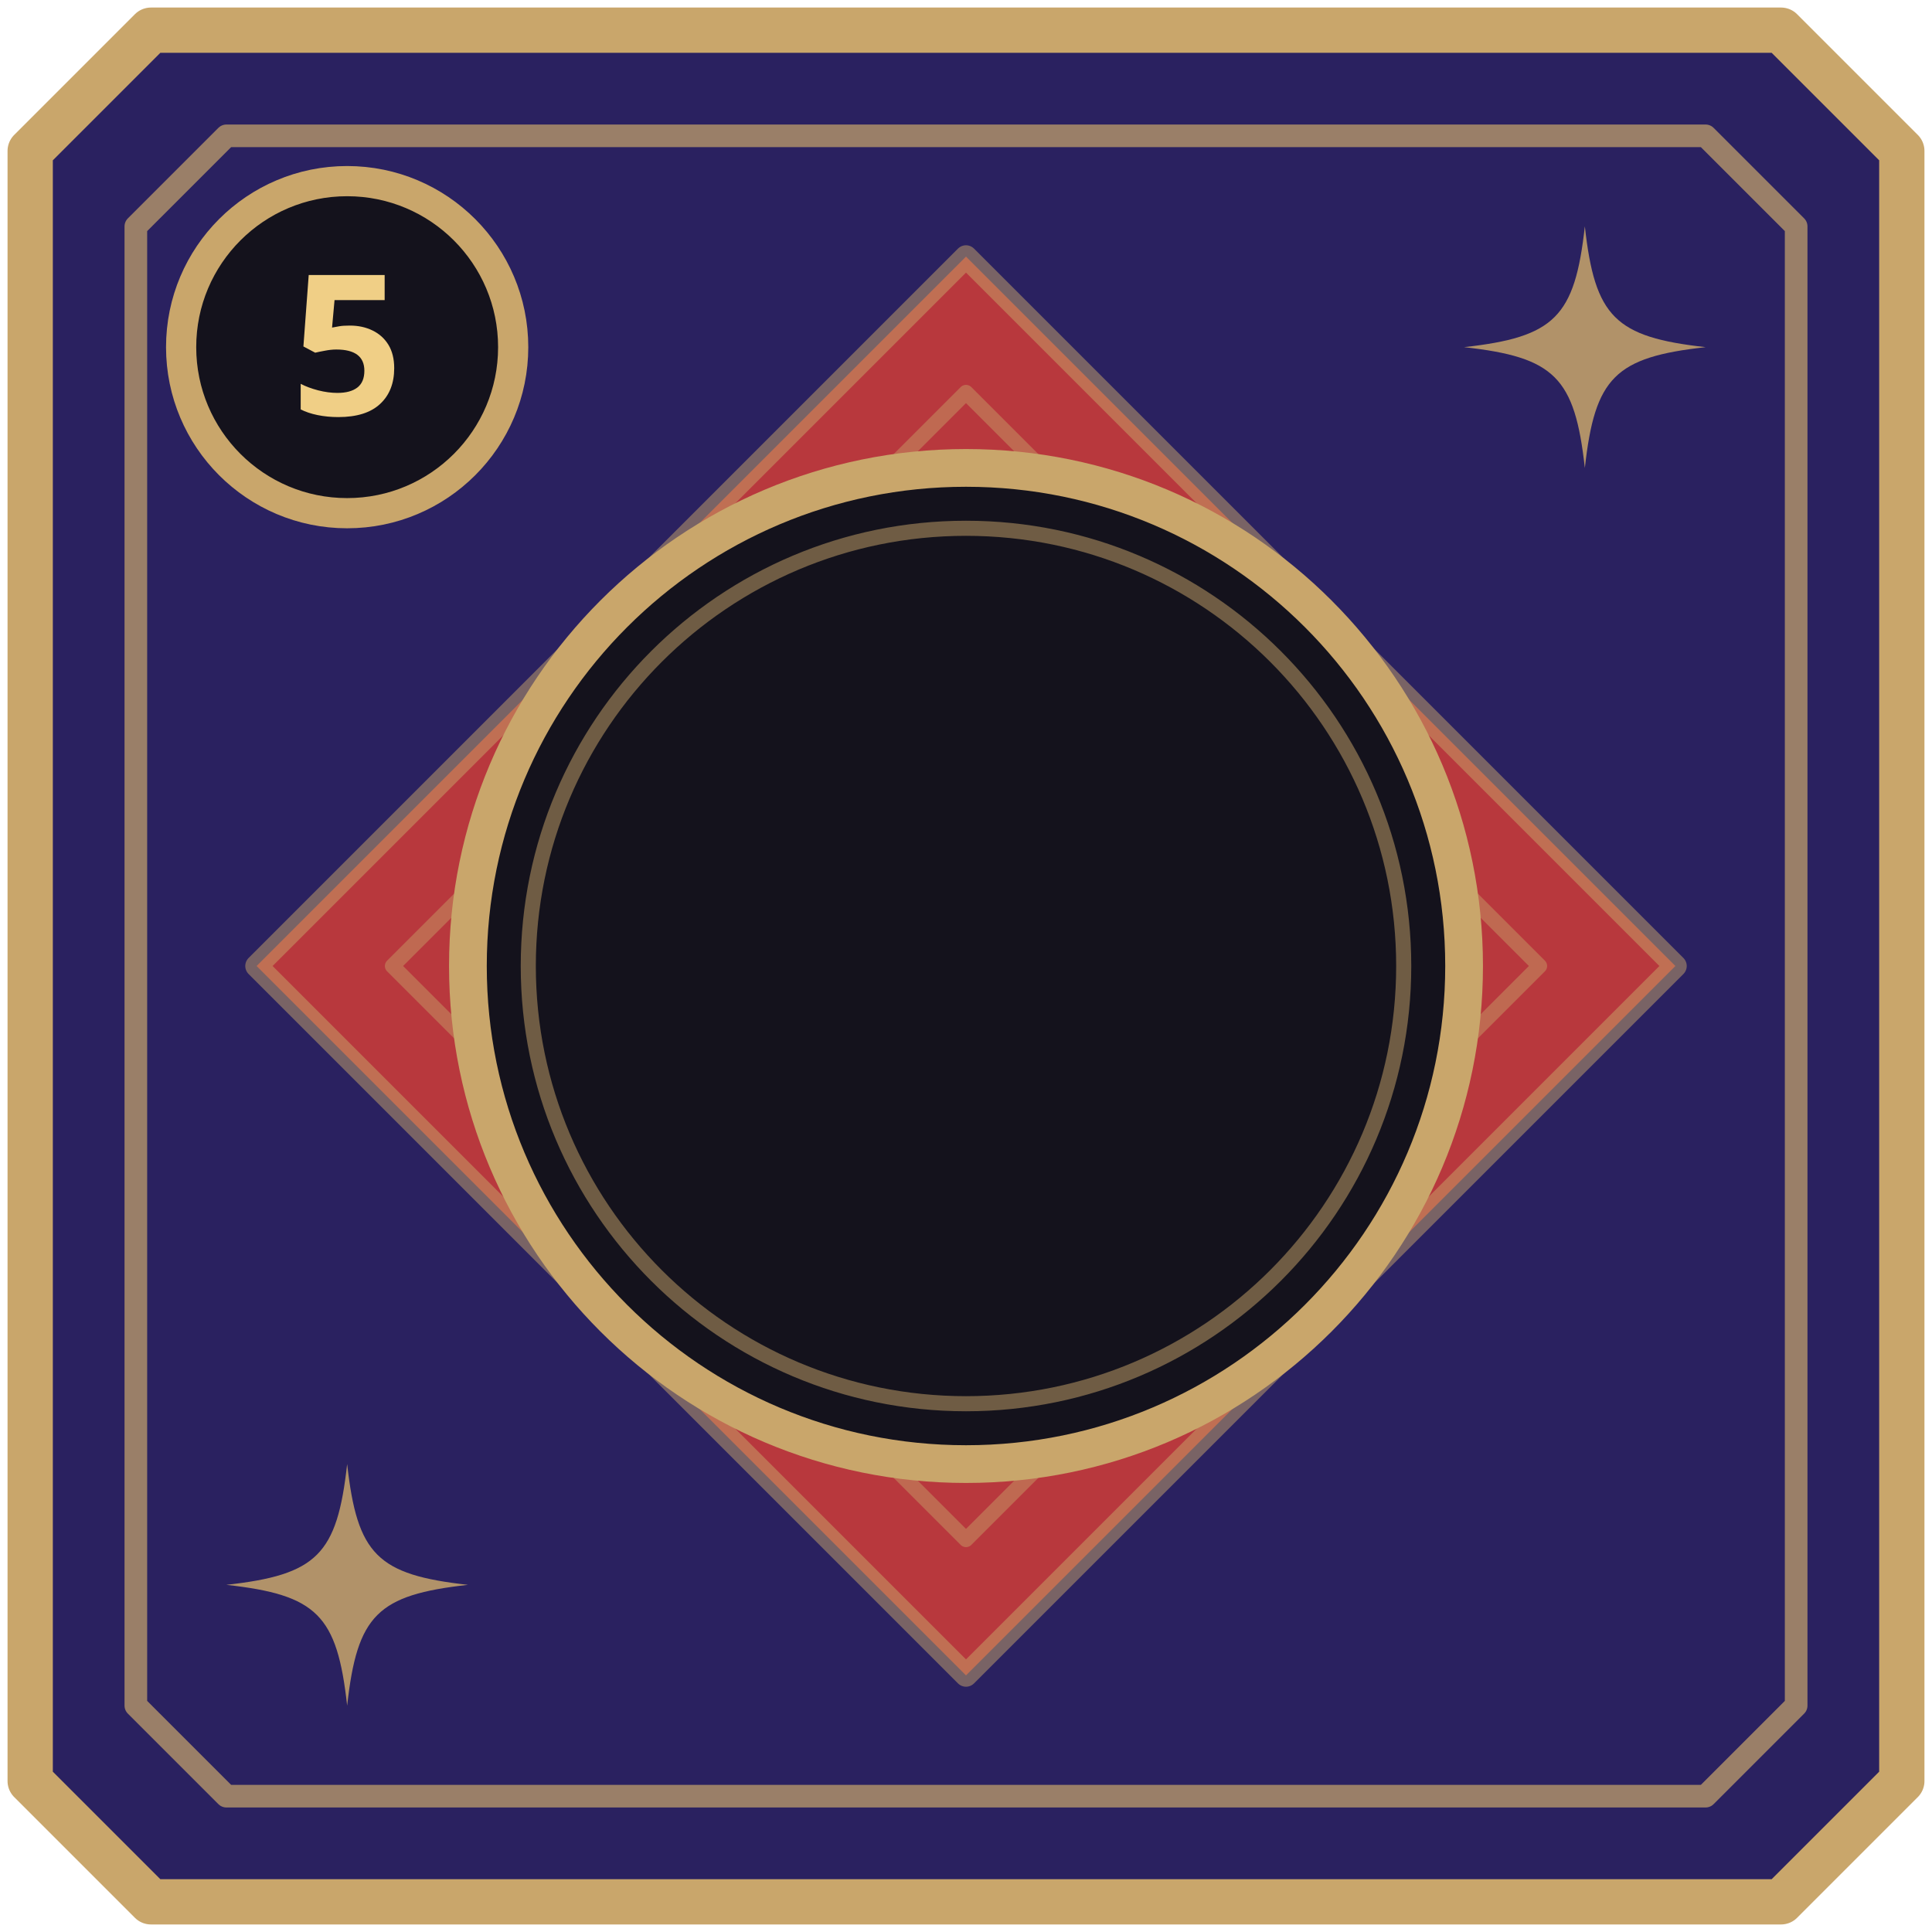
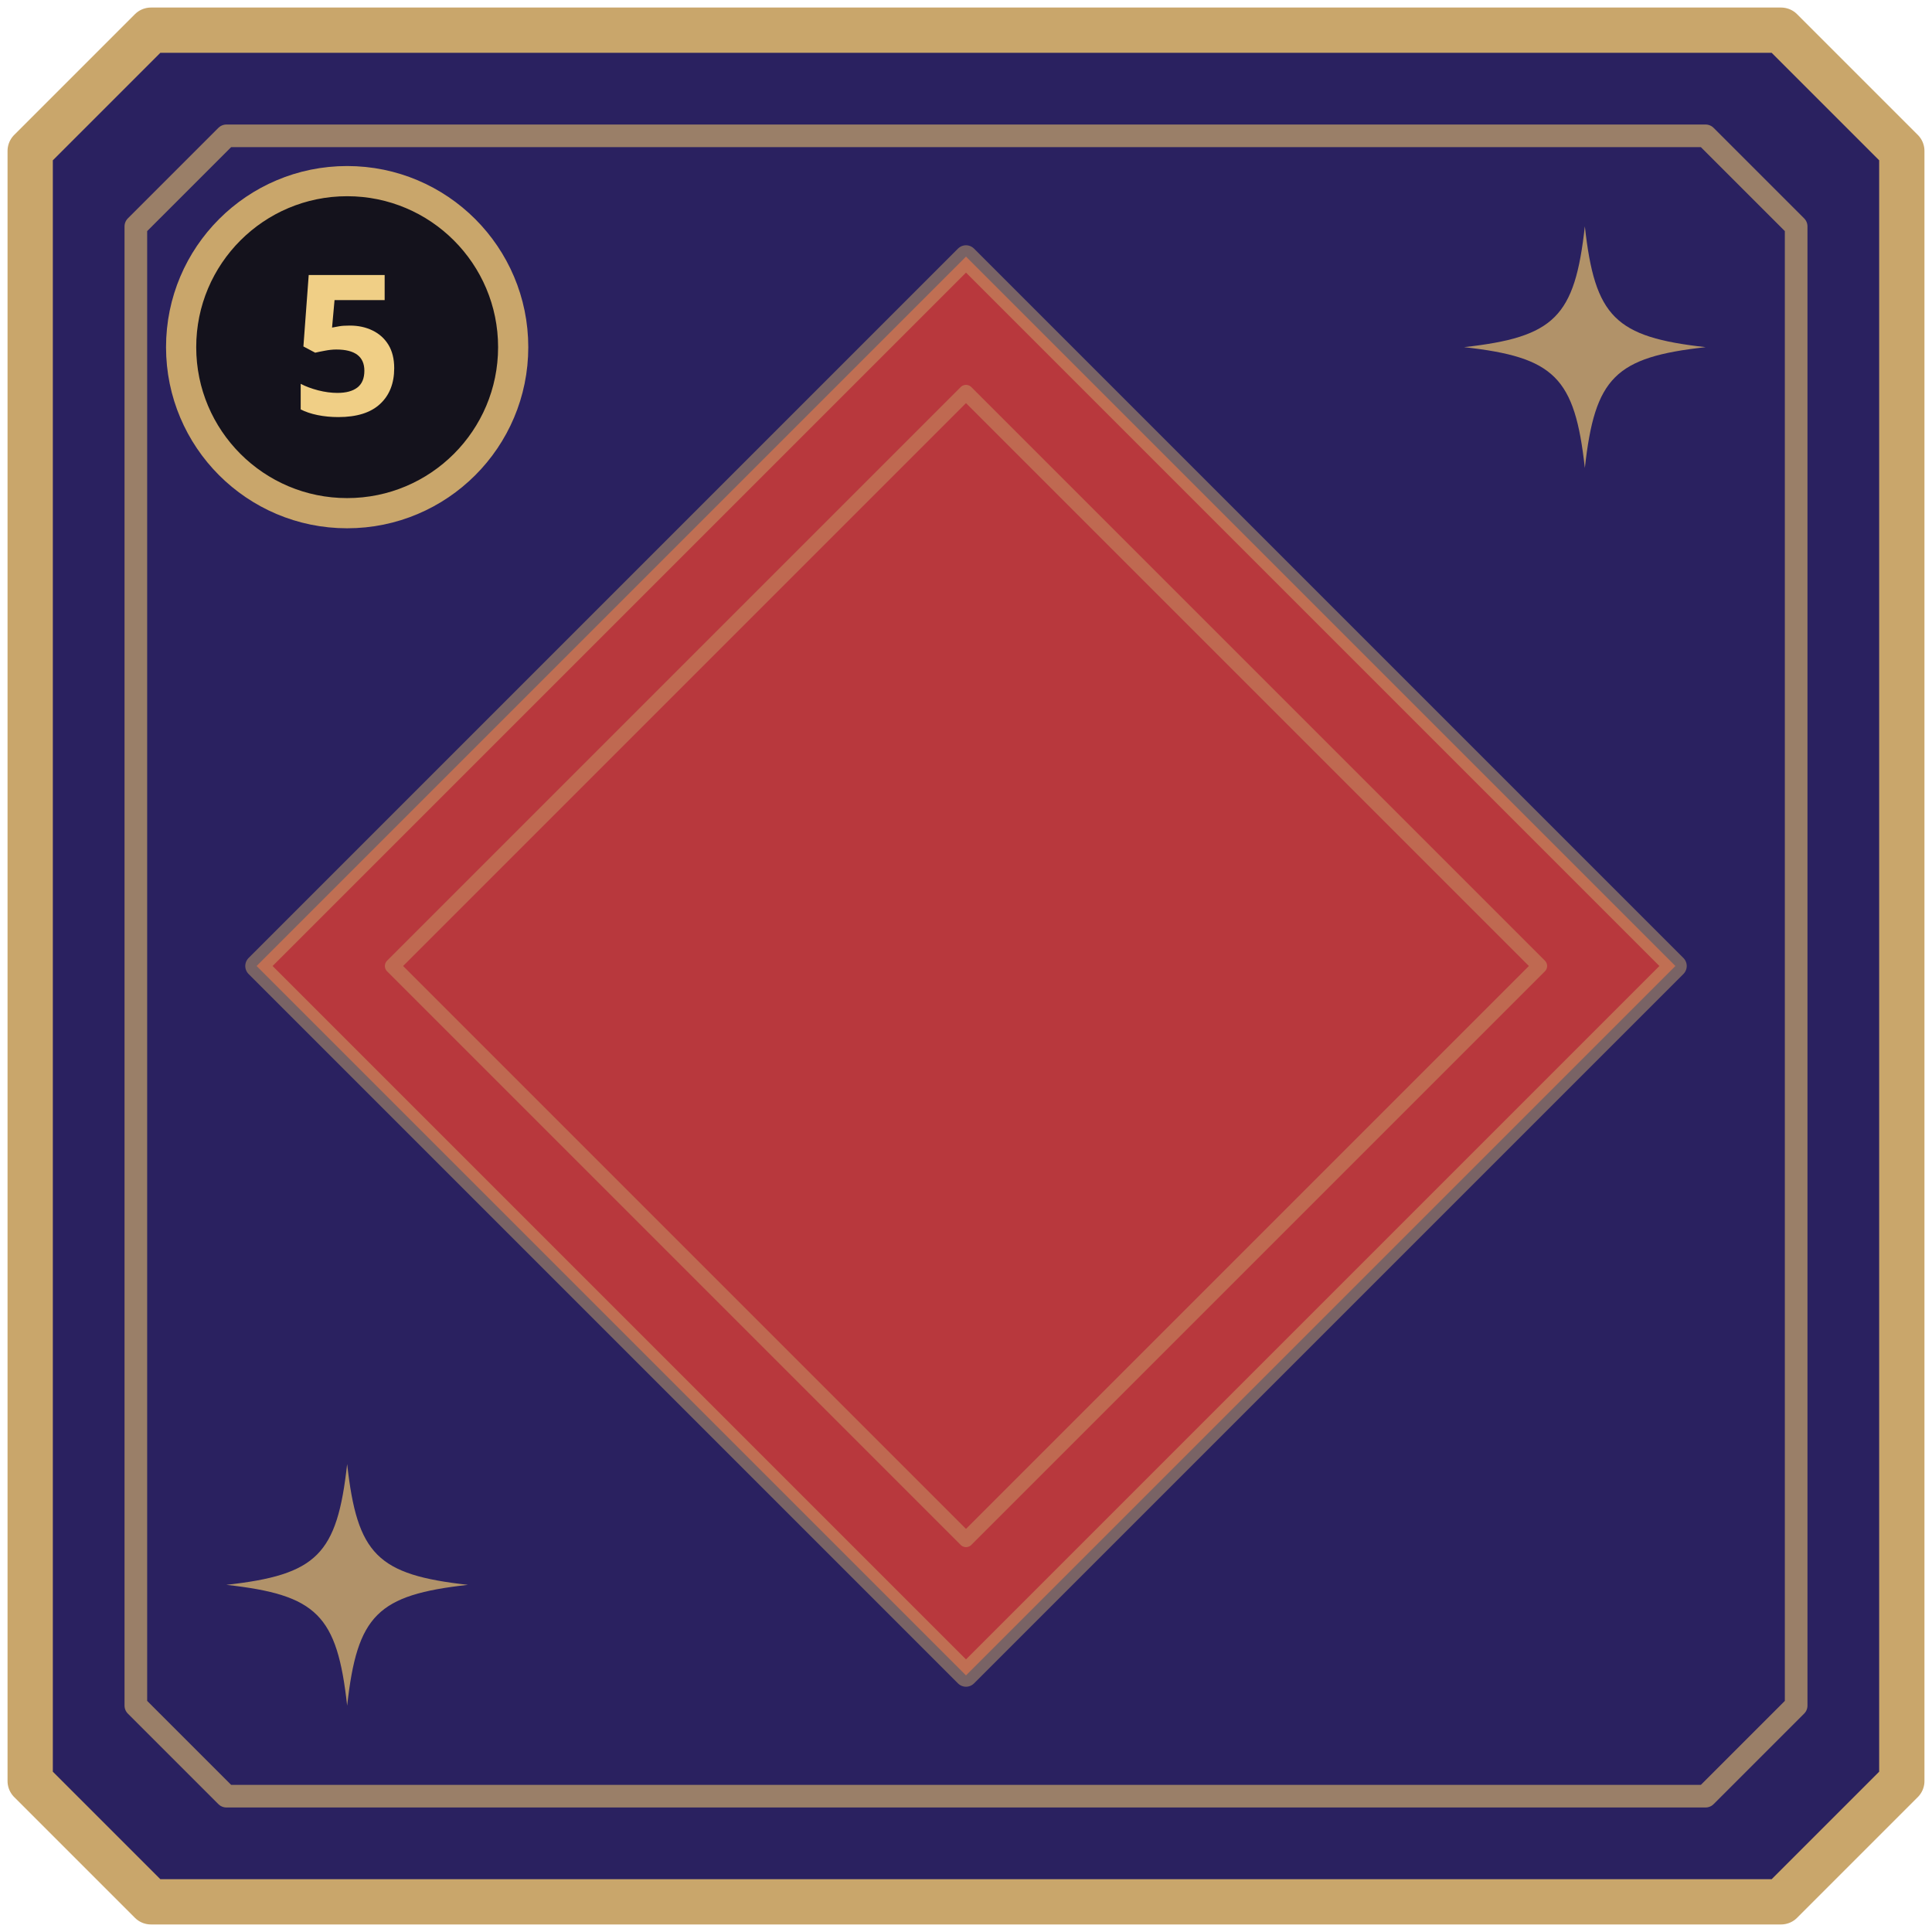
<svg xmlns="http://www.w3.org/2000/svg" viewBox="0 0 256 256">
  <polygon points="20,4 236,4 252,20 252,236 236,252 20,252 4,236 4,20" fill="#2A2160" />
  <polygon points="20,4 236,4 252,20 252,236 236,252 20,252 4,236 4,20" fill="none" stroke="#C9A66B" stroke-width="6" stroke-linejoin="round" />
  <polygon points="30,18 226,18 238,30 238,226 226,238 30,238 18,226 18,30" fill="none" stroke="#C9A66B" stroke-width="3" opacity=".7" stroke-linejoin="round" />
  <polygon points="128,34 222,128 128,222 34,128" fill="#B8383D" stroke="#C9A66B" stroke-width="3" stroke-opacity=".5" stroke-linejoin="round" />
  <polygon points="128,52 204,128 128,204 52,128" fill="#B8383D" stroke="#C9A66B" stroke-width="2" stroke-opacity=".45" stroke-linejoin="round" />
-   <circle cx="128" cy="128" r="66" fill="#14121C" stroke="#C9A66B" stroke-width="5" />
-   <circle cx="128" cy="128" r="58" fill="none" stroke="#C9A66B" stroke-width="2" opacity=".5" />
  <circle cx="46" cy="46" r="22" fill="#14121C" stroke="#C9A66B" stroke-width="4" />
  <text x="46" y="55" text-anchor="middle" font-family="system-ui,sans-serif" font-weight="800" font-size="26" fill="#F0CF86">5</text>
  <path transform="translate(210,46) scale(.667)" fill="#C9A66B" opacity=".85" d="M0,-24 C2,-6 6,-2 24,0 C6,2 2,6 0,24 C-2,6 -6,2 -24,0 C-6,-2 -2,-6 0,-24Z" />
  <path transform="translate(46,210) scale(.667)" fill="#C9A66B" opacity=".85" d="M0,-24 C2,-6 6,-2 24,0 C6,2 2,6 0,24 C-2,6 -6,2 -24,0 C-6,-2 -2,-6 0,-24Z" />
</svg>
